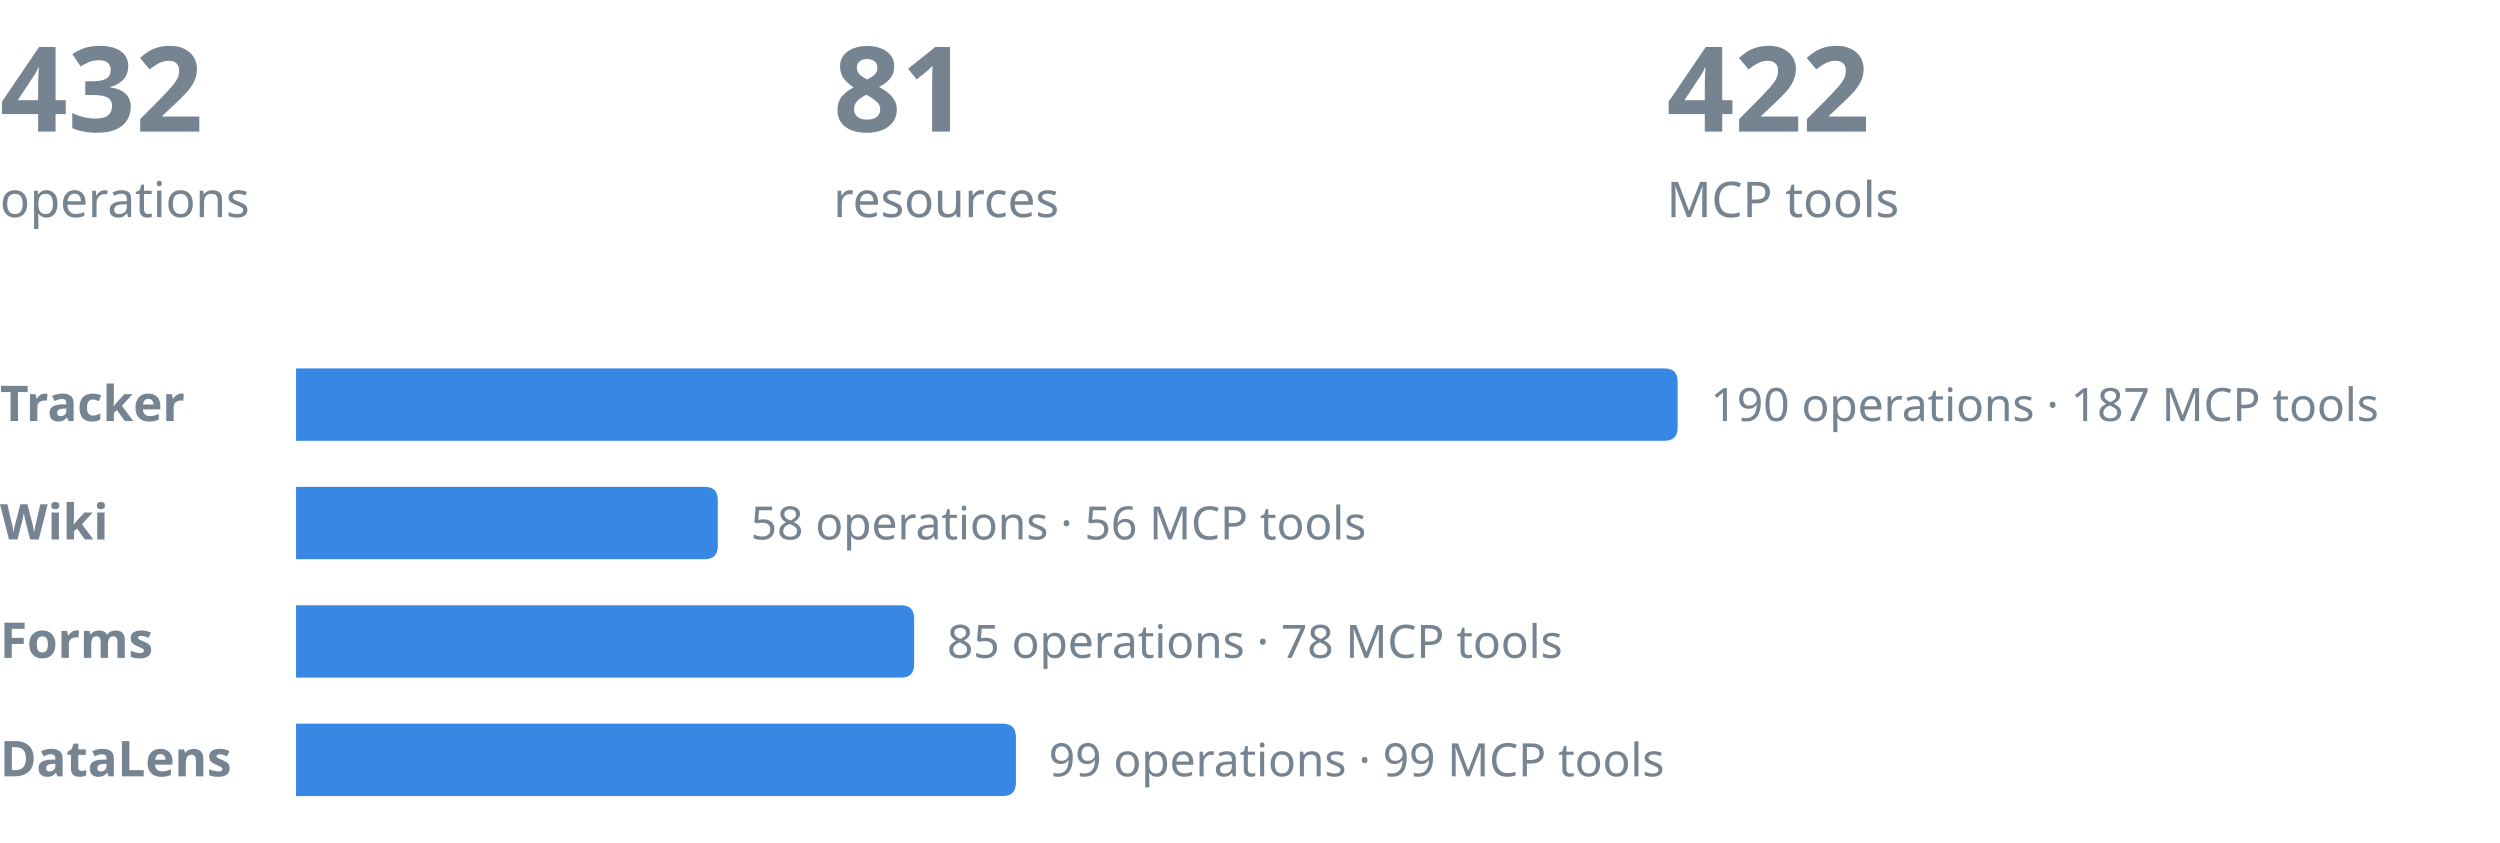
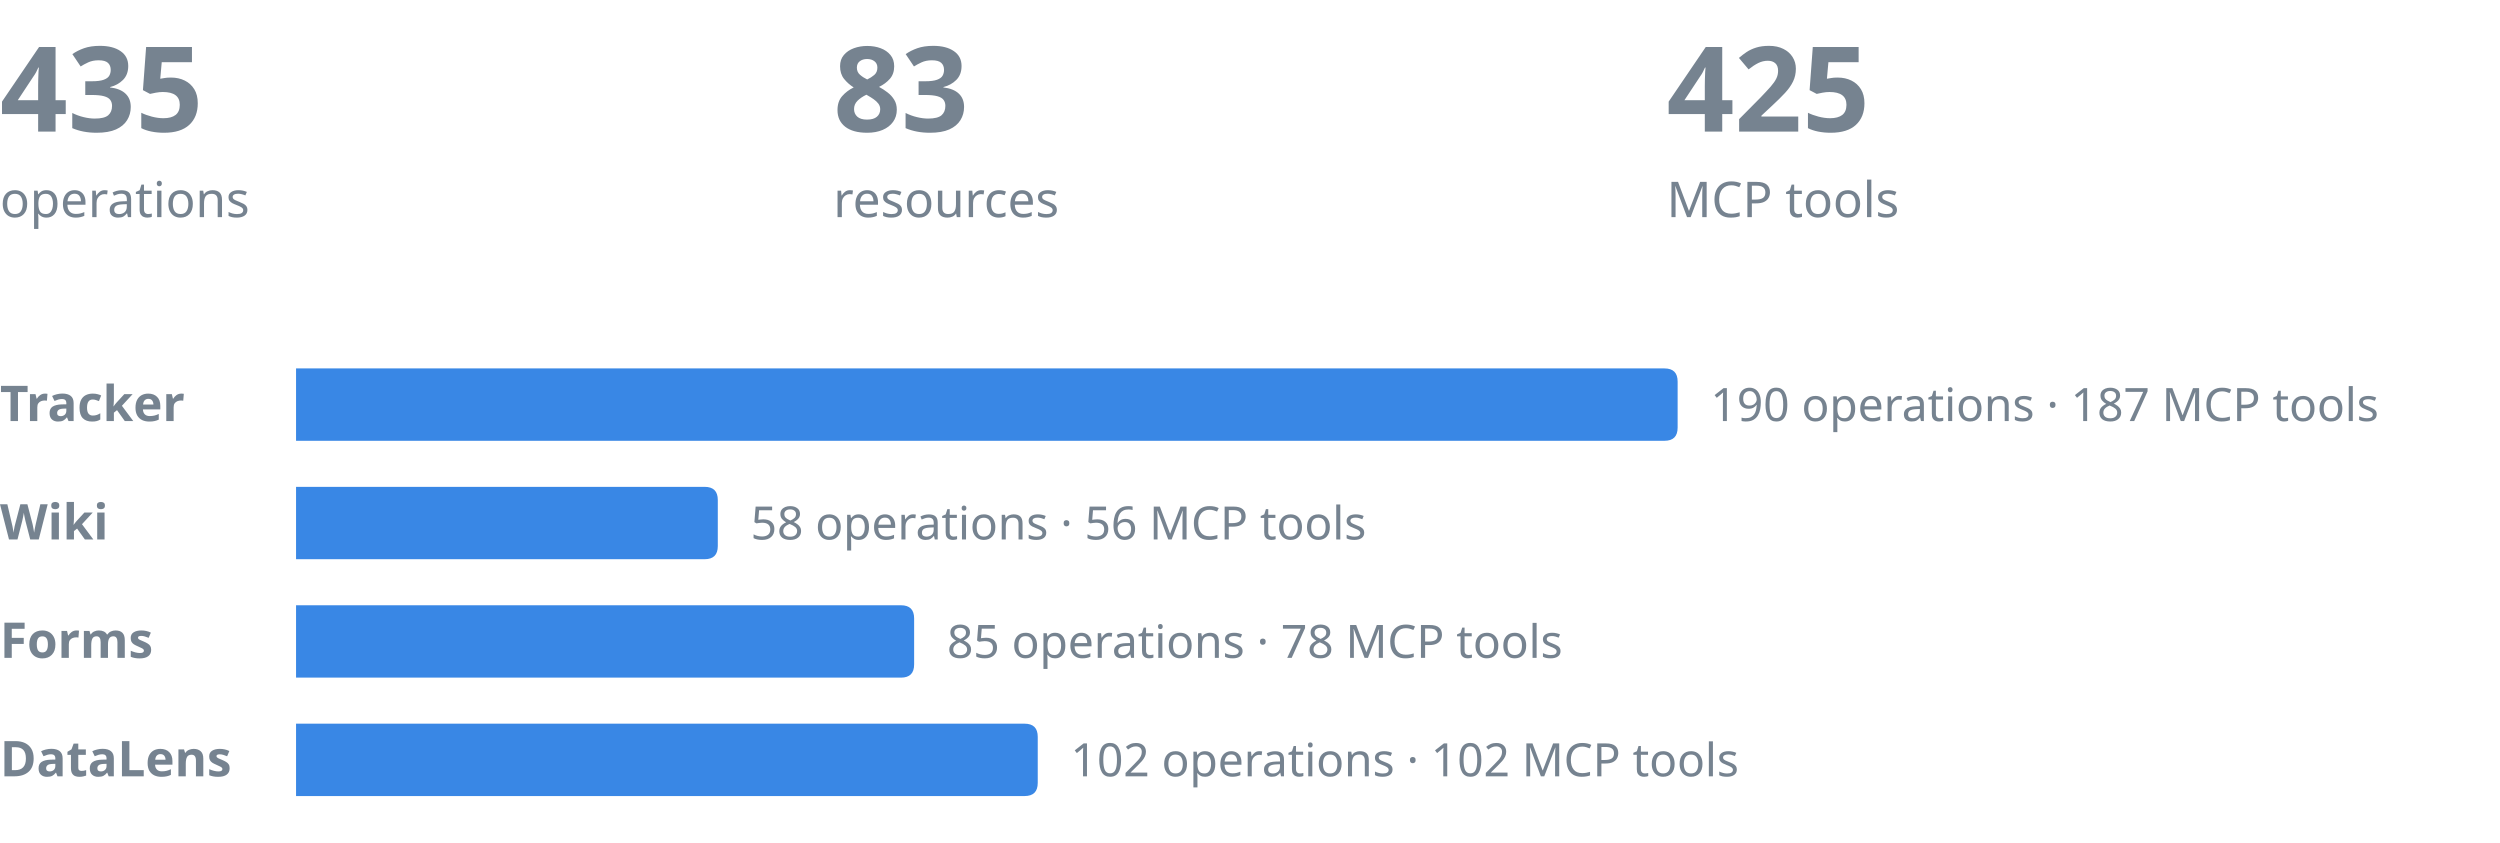
<svg xmlns="http://www.w3.org/2000/svg" width="760" height="256" viewBox="0 0 760 256" font-family="-apple-system, BlinkMacSystemFont, 'Segoe UI', 'Noto Sans', Helvetica, Arial, sans-serif" role="img" aria-labelledby="title">
  <style>.value{fill:#768390}.label{fill:#768390}.bar{fill:#3987e5}</style>
-   <text class="value" x="0" y="40" font-size="36" font-weight="600">432</text>
+   <text class="value" x="0" y="40" font-size="36" font-weight="600">435</text>
  <text class="label" x="0" y="66" font-size="15">operations</text>
-   <text class="value" x="253.333" y="40" font-size="36" font-weight="600">81</text>
+   <text class="value" x="253.333" y="40" font-size="36" font-weight="600">83</text>
  <text class="label" x="253.333" y="66" font-size="15">resources</text>
-   <text class="value" x="506.667" y="40" font-size="36" font-weight="600">422</text>
+   <text class="value" x="506.667" y="40" font-size="36" font-weight="600">425</text>
  <text class="label" x="506.667" y="66" font-size="15">MCP tools</text>
  <text class="value" x="0" y="128" font-size="15" font-weight="600">Tracker</text>
  <path class="bar" d="M90,112H506Q510,112 510,116V130Q510,134 506,134H90Z" />
  <text class="label" x="520" y="128" font-size="14">190 operations · 187 MCP tools</text>
  <text class="value" x="0" y="164" font-size="15" font-weight="600">Wiki</text>
  <path class="bar" d="M90,148H214.211Q218.211,148 218.211,152V166Q218.211,170 214.211,170H90Z" />
  <text class="label" x="228.211" y="164" font-size="14">58 operations · 56 MCP tools</text>
  <text class="value" x="0" y="200" font-size="15" font-weight="600">Forms</text>
  <path class="bar" d="M90,184H273.895Q277.895,184 277.895,188V202Q277.895,206 273.895,206H90Z" />
  <text class="label" x="287.895" y="200" font-size="14">85 operations · 78 MCP tools</text>
  <text class="value" x="0" y="236" font-size="15" font-weight="600">DataLens</text>
-   <path class="bar" d="M90,220H304.842Q308.842,220 308.842,224V238Q308.842,242 304.842,242H90Z" />
-   <text class="label" x="318.842" y="236" font-size="14">99 operations · 99 MCP tools</text>
+   <path class="bar" d="M90,220H311.474Q315.474,220 315.474,224V238Q315.474,242 311.474,242H90Z" />
+   <text class="label" x="325.474" y="236" font-size="14">102 operations · 102 MCP tools</text>
</svg>
